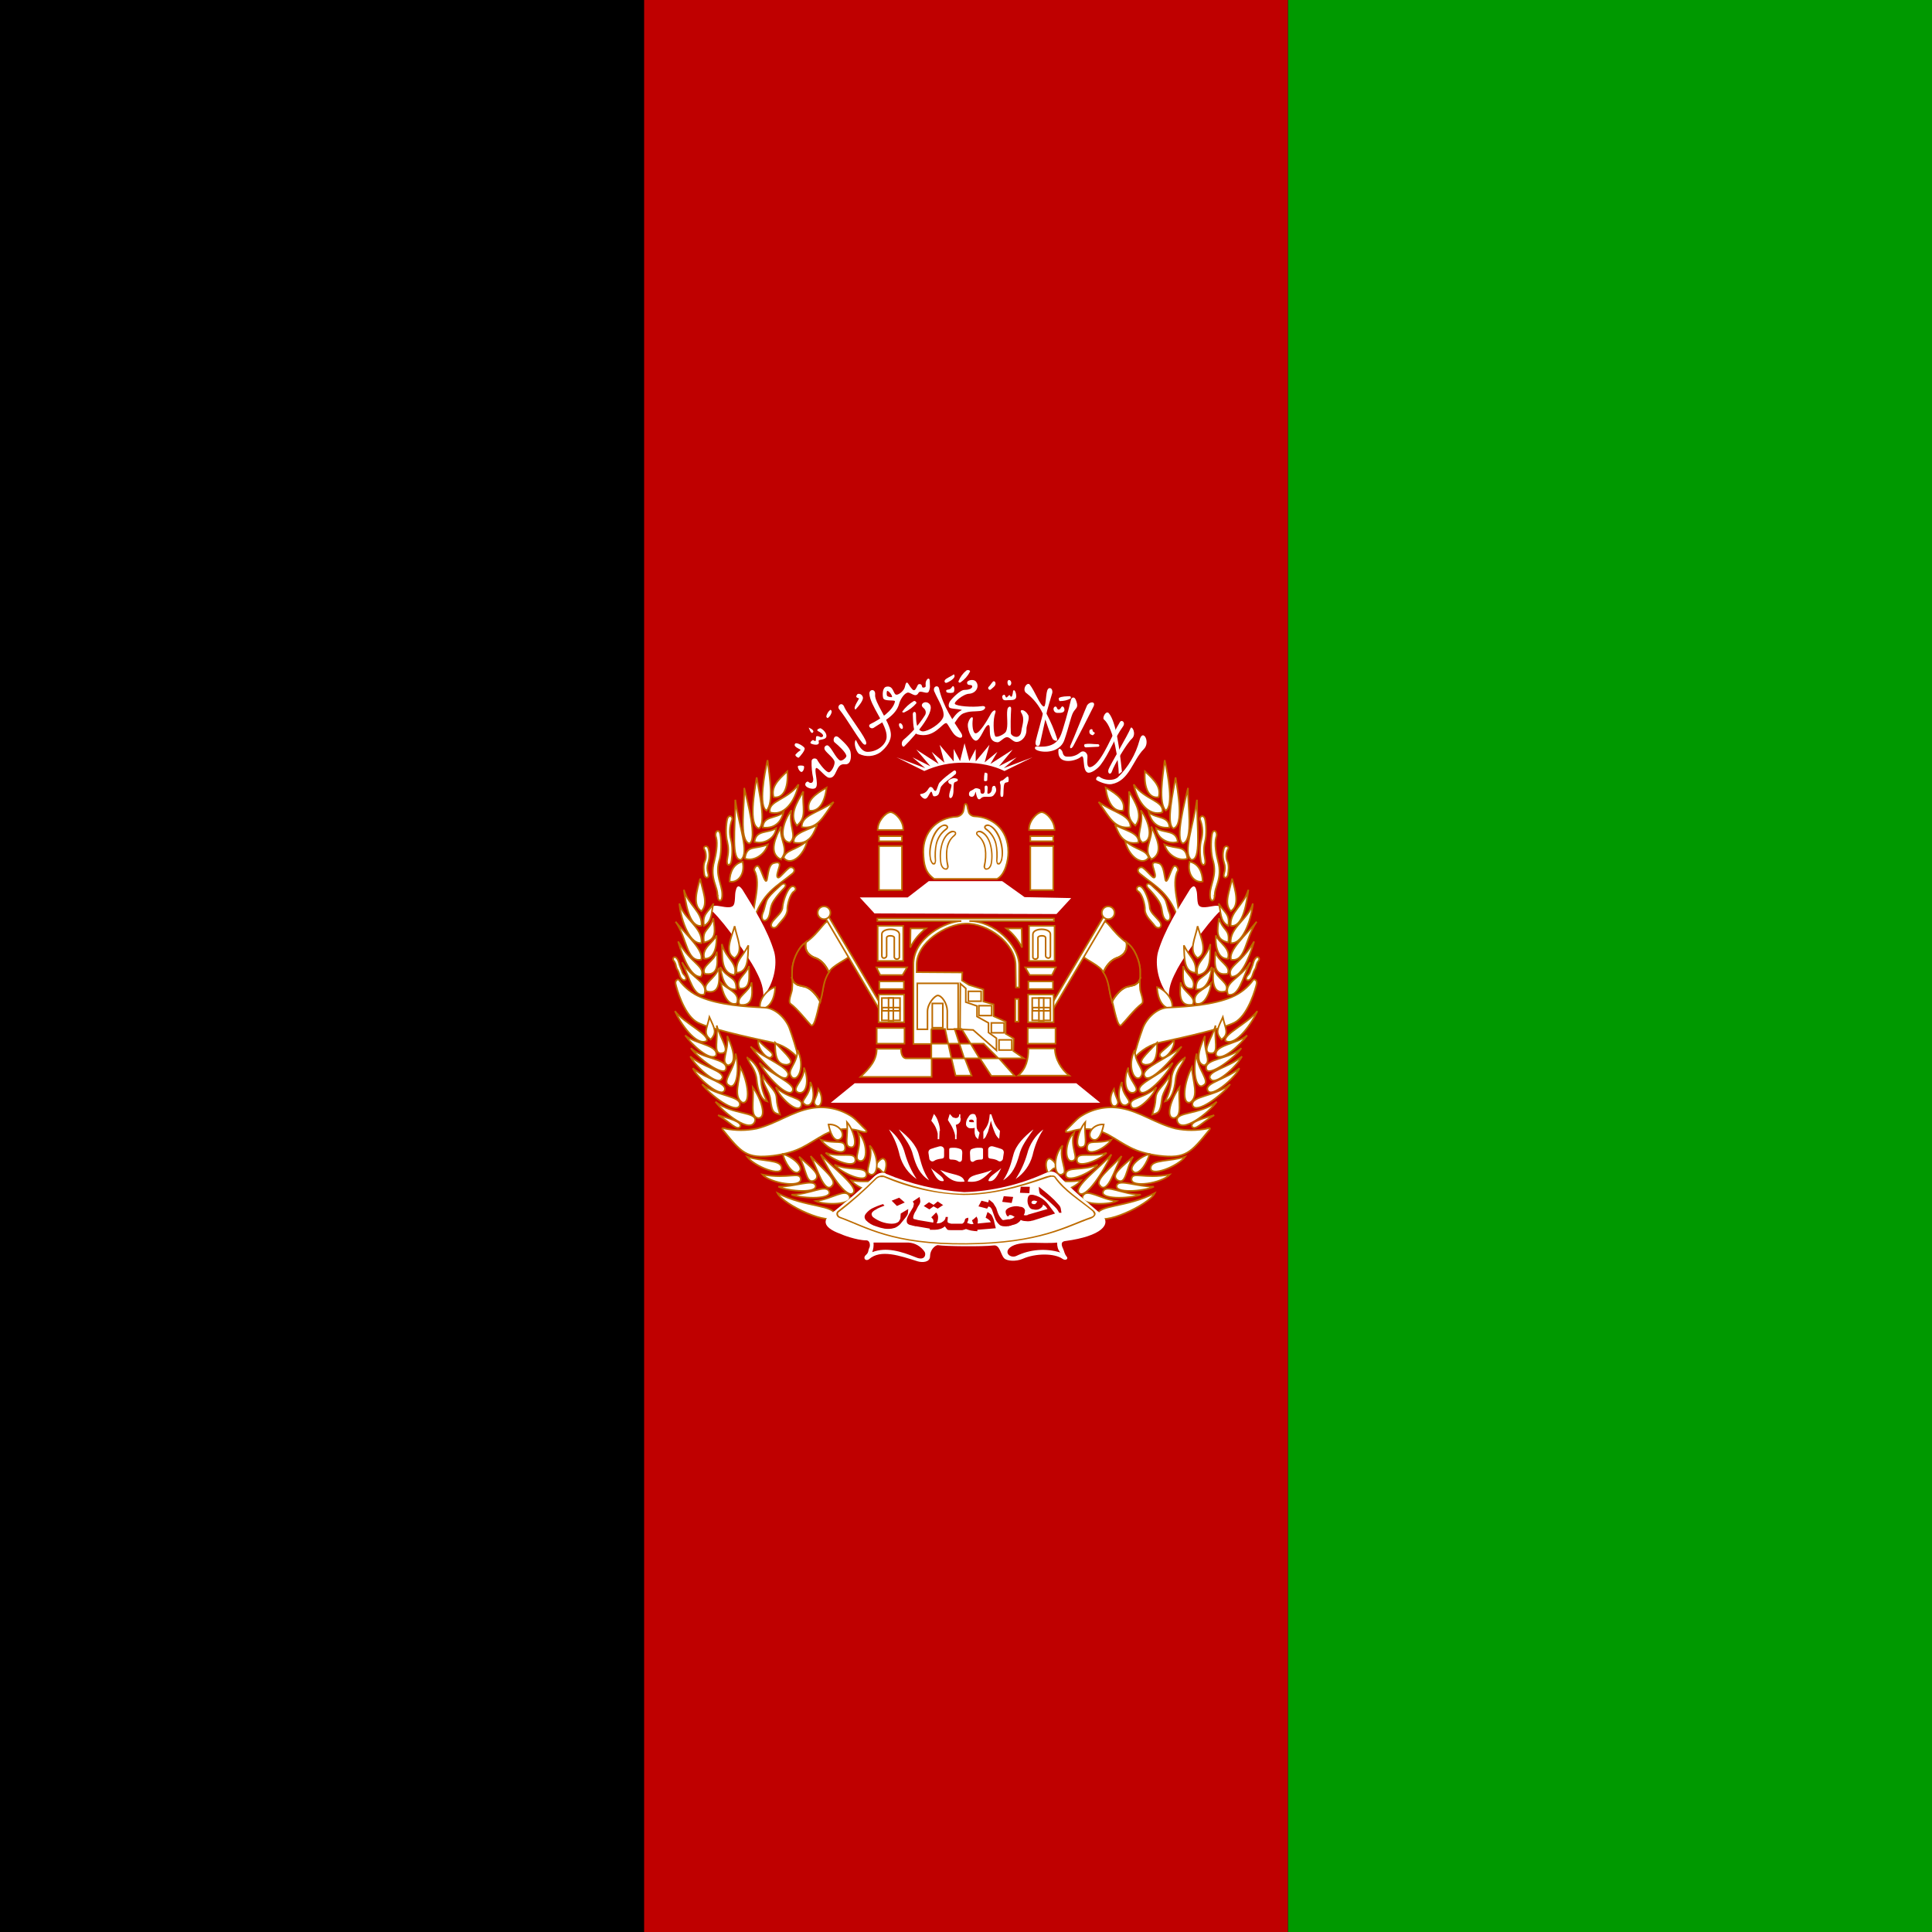
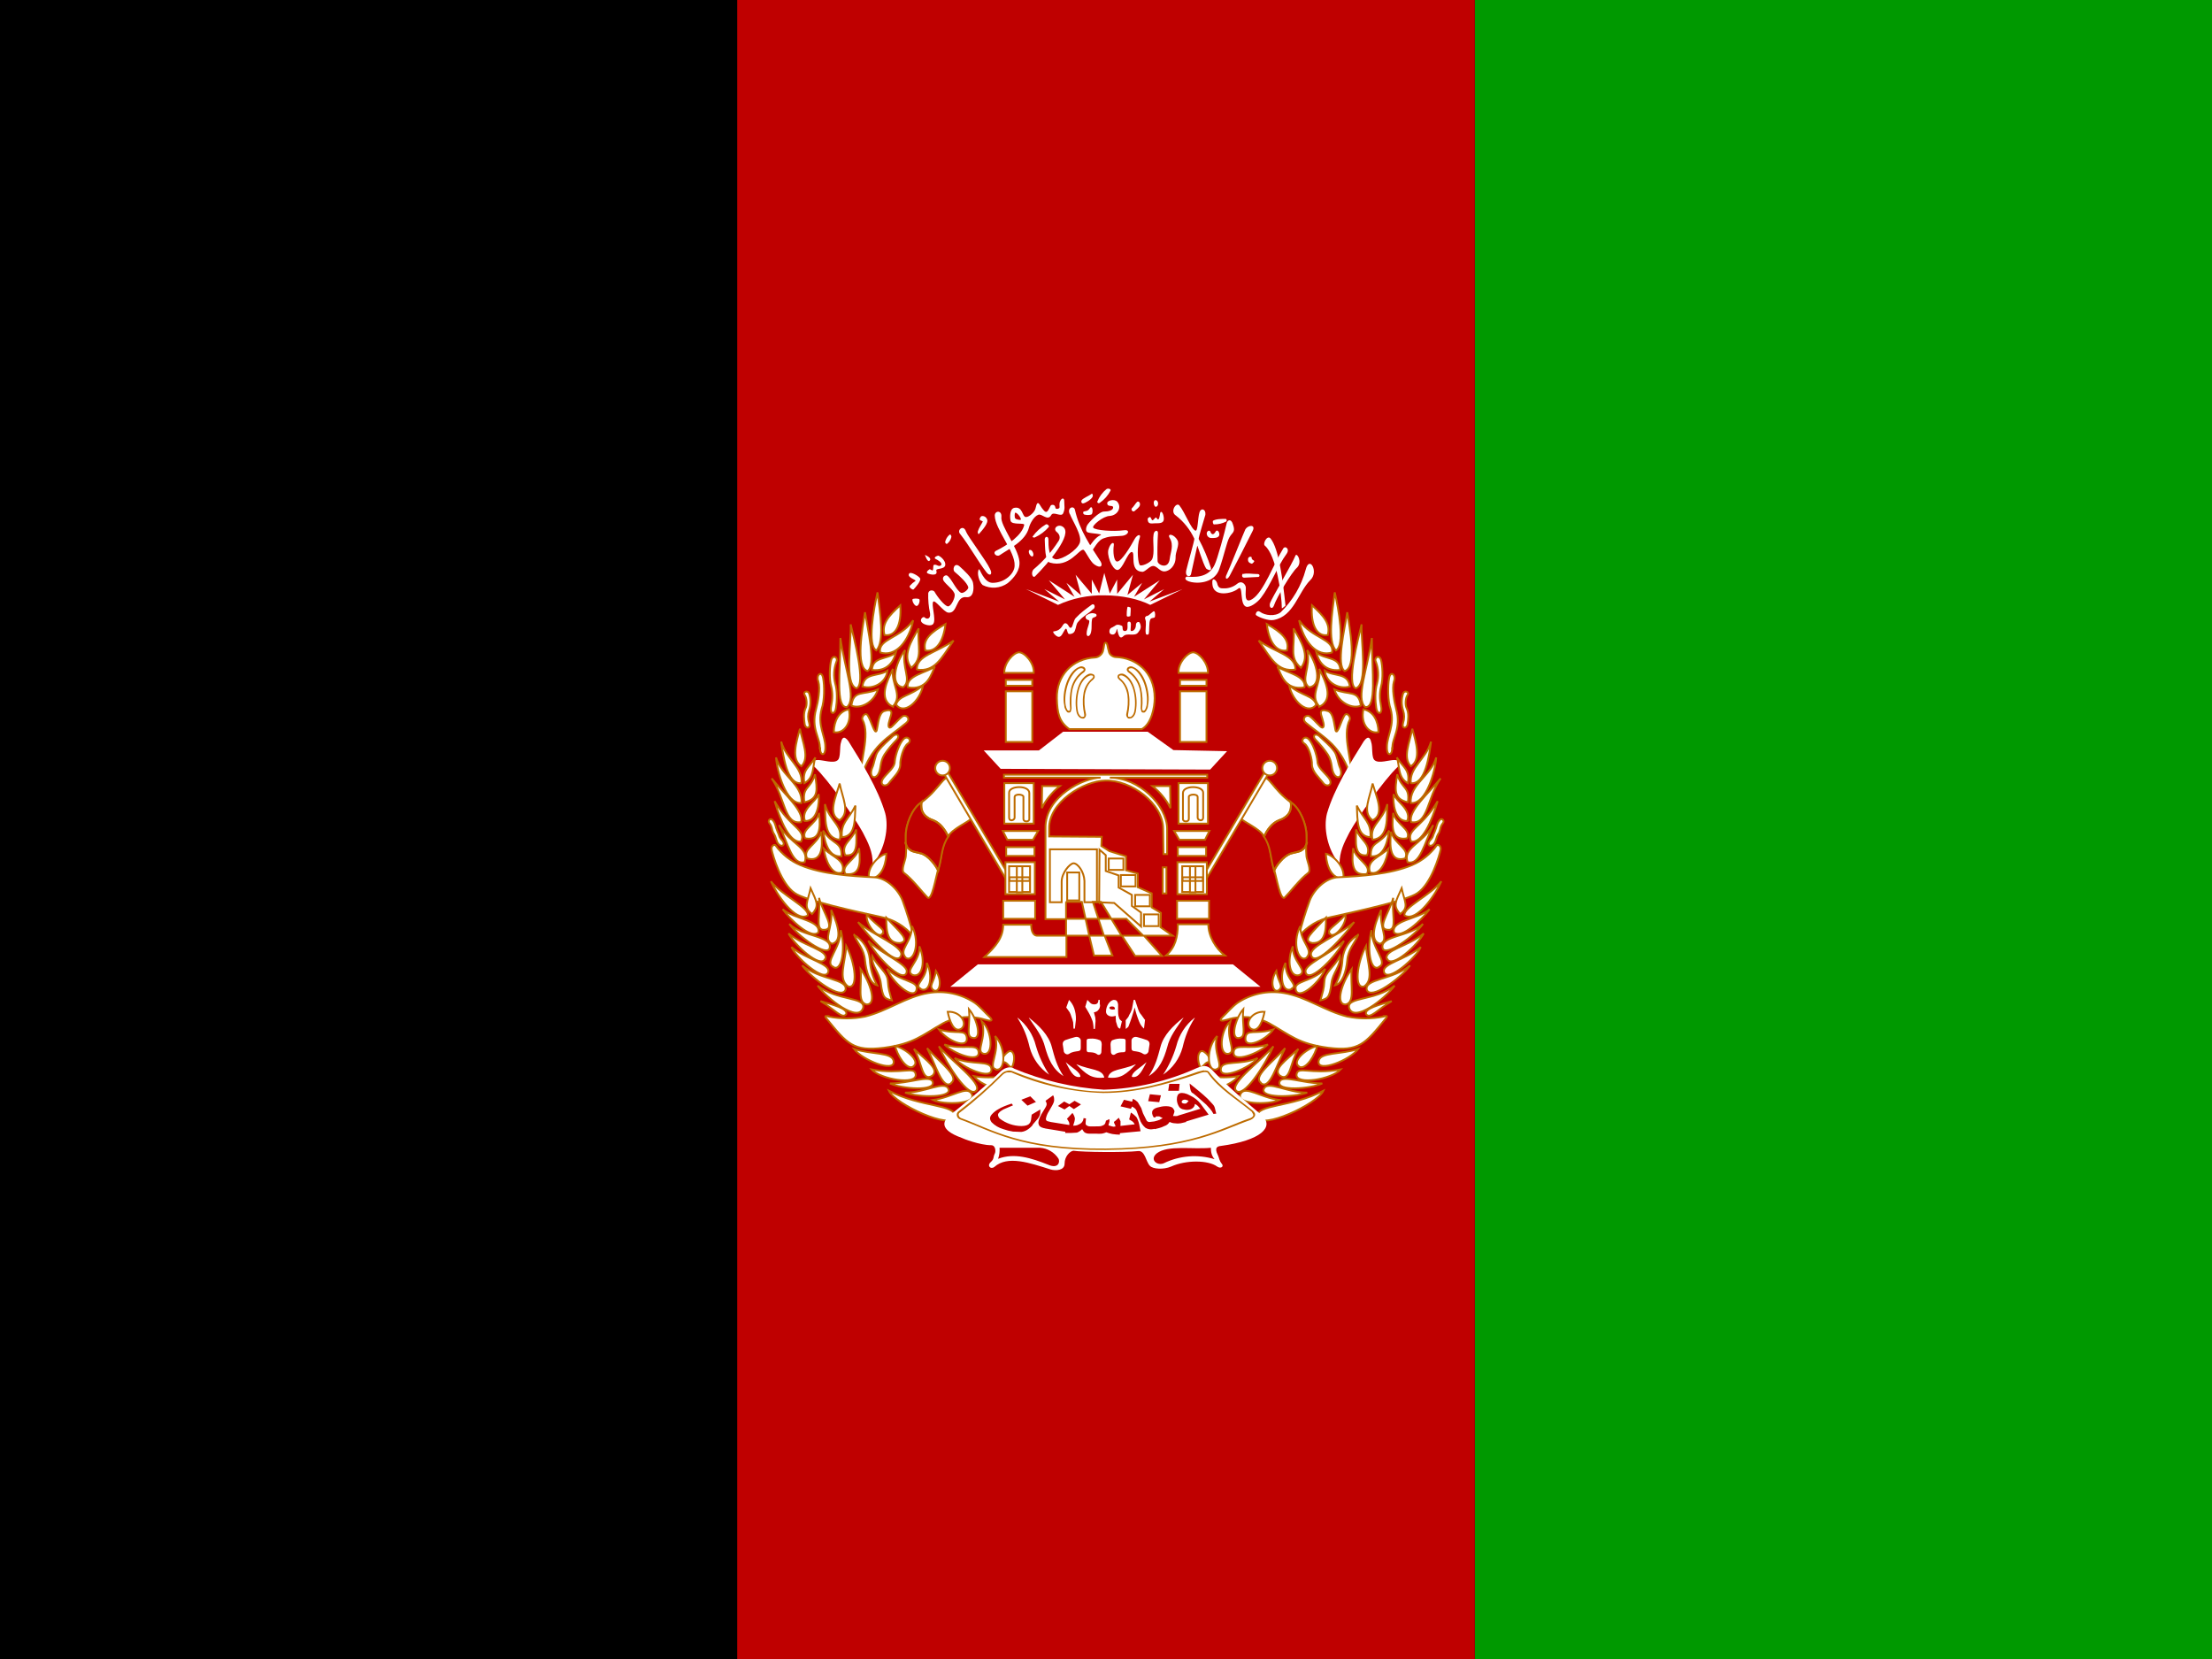
- <svg xmlns="http://www.w3.org/2000/svg" xmlns:xlink="http://www.w3.org/1999/xlink" id="flag-icon-css-af" viewBox="0 0 512 512">
+ <svg xmlns="http://www.w3.org/2000/svg" xmlns:xlink="http://www.w3.org/1999/xlink" id="flag-icon-css-af" viewBox="0 0 640 480">
  <g fill-rule="evenodd" stroke-width="1pt">
-     <path d="M0 0h512v512H0z" />
-     <path fill="#090" d="M341.3 0H512v512H341.3z" />
-     <path fill="#bf0000" d="M170.7 0h170.6v512H170.7z" />
+     <path d="M0 0h640v480H0z" />
+     <path fill="#090" d="M426.7 0H640v480H426.7z" />
+     <path fill="#bf0000" d="M213.3 0h213.4v480H213.3z" />
  </g>
-   <g fill="#fff" fill-rule="evenodd" stroke="#bd6b00" stroke-width=".5" transform="translate(2.2 86.8) scale(.84611)">
+   <g fill="#fff" fill-rule="evenodd" stroke="#bd6b00" stroke-width=".5" transform="translate(1 27.3) scale(1.06346)">
    <path d="M319.5 225.8h8.3c0 3.2 2 6.6 4.5 8.5h-16c2.5-2.2 3.2-5 3.2-8.5z" />
    <path stroke="none" d="M266.7 178.5l4.6 5 57 .2 4.6-5-14.6-.3-7-5h-23l-6.6 5.1h-15z" />
    <path d="M290 172.7h19.7c2.6-1.4 3.5-5.9 3.5-8.4 0-7.4-5.3-11-10.5-11.2-.8 0-1.7-.6-1.9-1.3-.5-1.6-.4-2.7-1-2.6-.4 0-.3 1-.7 2.4-.3.8-1.1 1.5-2 1.6-6.4.3-10.6 5-10.5 11.1.1 4 .6 6.4 3.4 8.4z" />
    <path stroke="none" d="M257.7 242.8H342l-7.5-6.1h-69.4l-7.5 6.1z" />
    <path d="M296.4 219.7l1.5 4.6h3.5l-2.8-4.6h-2.2zm-2 4.6l1 4.6h4l-1.5-4.6h-3.5zm7 0l2.8 4.6h5.9l-4.6-4.6h-4.1zm-34.5 10.4c3.1-2.9 5.1-5.3 5.1-8.8h7.6c0 2 .7 3.1 1.8 3h7.7v-4.5h-5.6v-24.7c-.2-8.8 10.6-13.8 15-13.8h-26.3v-.8h55.3v.8H301c7.9 0 15.5 7.5 15.6 13.8v7h-1l-.1-6.9c0-6.9-8.7-13.3-15.7-13.1-6 .1-15.4 5.9-15.3 13v2.2l14.3.1-.1 2.5 2.2 1.4 4.5 1.4v3.8l3.2.9v3.7l3.8 1.7v3.8l2.5 1.5-.1 3.9 3.3 2.3h-7.8l4.9 5.5h-7.3l-3.6-5.5h-4.7l2.1 5.4h-5l-1.3-5.4h-6.2v5.8H267zm22.2-15v4.6h5.3l-1-4.6H289z" />
    <path fill="none" d="M289.4 211.7h3.3v7.6h-3.3z" />
    <path fill="none" d="M284.7 219.8h3.2v-5.6c0-2.4 2.2-4.9 3.2-5 1.2 0 2.9 2.3 3 4.8v5.8h3.4v-14.4h-12.8v14.4zm25.6 3.3h4v3.2h-4zm-2.4-5.3h4v3.1h-4zm-3.9-5.4h4v3.1h-4zm-3.3-4.5h4v3.1h-4z" />
    <path fill="none" d="M298 219.8l4.2.2 7.3 6.4v-3.8l-2.5-1.8v-3l-3.6-2v-3.3l-3.5-1.2V207l-1.7-1.5-.1 14.4z" />
    <path d="M315.4 210.3h1v7.1h-1z" />
    <g id="a">
      <path d="M257.3 186.5c-1.2-2-2.7 2.8-7.8 6.3-2.3 1.6-4 5.9-4 8.7 0 2 .2 3.9 0 5.8-.1 1.1-1.4 3.8-.5 4.5 2.2 1.6 5.1 5.4 6.4 6.7 1.2 1 2.2-5.3 3-8 1-3 .6-6.7 3.2-9.4 1.8-2 6.4-3.8 6-4.6l-6.3-10z" />
      <path fill="#bf0000" d="M257 201.9a10 10 0 0 0-1.6-2.6 6.1 6.1 0 0 0-2.4-1.8 5.3 5.3 0 0 1-2.4-1.5 3.6 3.6 0 0 1-.8-1.5 5.9 5.9 0 0 1 0-2l-.3.3c-2.3 1.6-4 5.9-4 8.7a28.5 28.5 0 0 0 0 2.3c.2.5.3 1 .6 1.3l1.1.8 2.7.7a7.1 7.1 0 0 1 2.6 2 10.5 10.5 0 0 1 1.8 2.6l.2-.8c.8-2.7.7-5.9 2.6-8.5z" />
      <path fill="none" d="M249.8 192.4c-.5 3.3 1.4 4.5 3.2 5.1 1.8.7 3.3 2.6 4 4.4m-11.7 1.5c.8 3 2.8 2.6 4.6 3.2 1.8.7 3.7 3 4.5 4.8" />
      <path d="M255.6 184.5l1-.6 17.7 29.9-1 .6-17.7-30z" />
      <path d="M257.5 183.3a2 2 0 1 1-4 0 2 2 0 1 1 4 0zm15.2-24h7.2v1.6h-7.2zm0 3.1h7.2v13.8h-7.2zm-.4-5h8c.2-2.7-2.5-5.6-4-5.6-1.6.1-4.1 3-4 5.6z" />
      <path fill="#bd6b00" stroke="none" d="M292.6 155.8c-1.5.6-2.7 2.3-3.4 4.3-.7 2-1 4.3-.6 6.1 0 .7.3 1.1.5 1.5.2.3.4.5.6.5.3 0 .6 0 .7-.3l.2-.8c-.1-2-.1-3.8.3-5.4a7.7 7.7 0 0 1 3-4.4c.3-.2.4-.5.5-.7a1 1 0 0 0-.3-.7c-.4-.3-1-.4-1.5-.1zm.2.4c.4-.2.8 0 1 .1l.1.2c0 .1 0 .2-.3.4a8.2 8.2 0 0 0-3.1 4.6 16.7 16.7 0 0 0-.3 5.6 1 1 0 0 1-.2.6s0 .1-.2 0c0 0-.2 0-.4-.3a3.9 3.9 0 0 1-.4-1.2c-.3-1.8 0-4 .7-6 .7-1.8 1.8-3.4 3-4z" />
      <path fill="#bd6b00" stroke="none" d="M295.2 157.7c-1.5.7-2.5 2.3-3 4.2a13.6 13.6 0 0 0-.3 5.9c.2 1.3 1 2 1.6 2 .3.1.6 0 .8-.3.2-.3.3-.6.2-1-.4-1.6-.5-3.4-.3-5.1.3-1.7 1-3.2 2.2-4.1.3-.3.5-.5.5-.8a.8.8 0 0 0-.2-.6c-.4-.3-1-.4-1.5-.2zm.2.5c.4-.2.8-.1 1 0l.1.3-.3.4a6.5 6.5 0 0 0-2.4 4.4c-.3 1.8-.1 3.7.2 5.2.1.4 0 .6 0 .8l-.5.1c-.3 0-1-.5-1.2-1.7-.3-1.7-.2-3.9.3-5.7.5-1.8 1.5-3.3 2.8-3.8z" />
      <path d="M272.3 187.4h8v11h-8zm.5 17.4h7.7v2.4h-7.7zm-.2 4.1h8v8.7h-8zm-.6 10.5h8.7v4.9H272zm1.1-16.6h7l1.4-2.4h-9.6l1.2 2.4zm9.4-8.6l.1-6h4.8a17.4 17.4 0 0 0-4.9 6z" />
      <path fill="none" d="M273.6 196.7c0 1.3 1.5.8 1.5.1v-5.6c0-1 2.4-.8 2.4-.1v6c0 1 1.7.9 1.6 0v-7c0-2.2-5.5-2.1-5.5-.1v6.7zm0 13.3h5.7v7h-5.7z" />
      <path d="M277.2 213h2v1h-2zm-3.5 0h2v1h-2zm2-3h1.5v3h-1.5zm0 4h1.5v3.1h-1.5zM244 139c.4 5.5-1.4 8.6-4.3 8.1-.8-3 1-5.1 4.3-8.1zm-6.5 12.3c-2.6-1.3-.7-11.5.3-15.8.7 5.5 2 13.3-.3 15.8z" />
      <path d="M238.4 151.8c4.4 1.5 8-3.2 9.1-8.7-3.6 5-9.5 5-9 8.7zm-3.3 5.1c-3.4-.9-1.4-11.7-.7-16 .7 4.5 3.1 14.5.7 16zm1.2-.3c.2-3.7 3.9-2.7 6.5-4.7-.5 2-2 5.2-6.5 4.7zm-4.2 5c-3.4-1-1.4-12.6-1.6-17.4 1 4.2 4.2 16.3 1.6 17.4zm1.6-.5c2.8.9 6.5-1 6.8-4.3-2.5 1.7-6.3.4-6.8 4.3z" />
      <path d="M229.5 166.7c-3.2.3-1.8-9.6-1.8-18.8 1.2 8.6 4.5 16.5 1.8 18.8z" />
      <path d="M230.7 166.3c2.2 1 6.1-.7 7.2-4.4-4 1.7-6.6 0-7.2 4.4zm25.6-22.2c-.6 4.9-2.6 7.7-5.5 7.2-.8-3 1.6-5 5.5-7.2zm-7.8 12.4c4.9.7 6.6-3 10-7.9-4.7 3.4-10.2 4-10 8z" />
      <path d="M247 156c-2.6-3.2 0-7.3 2-10.7-.4 5.1 1.3 8-2 10.7zm-1 5.3c-.4-3.2 5-3.9 7.4-5.6-.9 1.8-2 6.7-7.5 5.6z" />
      <path d="M244.8 161.3c-3.7-.4-2.2-6.7.5-10.1-1.1 4.8 2 8.1-.5 10.1z" />
      <path d="M242 166.6c-4.2-2-1.5-7.2 0-10.3-.6 4.1 2.8 7.2 0 10.2z" />
      <path d="M242.8 166c2.2 3 6.5-.8 7.4-5.2-3.7 3.1-6.5 2.6-7.4 5.3zm-9.6 20.3c-.4-4.3 2.8-12 .5-16.2-.3-.6.7-2.1 1.4-1.2 1 1.5 2 5.7 2.5 4.1.4-1.7.5-4.6 2-5.2 1-.3 2.3-.6 1.9 1-.4 1.4-1.2 3.4-.3 3.5.5 0 2-2 3.3-3 1-.8 2.6.6 1 1.8-4.8 4-9.5 5.9-12.3 15.2zm-8.7 64.5c-.6 0-1.3-.3-.6.6 5.7 7 7.3 9 15.6 8 8.3-1.1 10.3-3.4 16.2-6.7a14.6 14.6 0 0 1 11.2-1c1.6.5 2.6.5 1.4-.7-1.2-1.1-2.5-2.7-4-3.8a17.5 17.5 0 0 0-12.7-2.7c-6 1-11.1 4.9-17.2 6.4a25 25 0 0 1-9.9 0zm47.8 12.5c1 .2 1.7 2.2 2.3.9.8-2.3.2-4-.8-3.9-1.2.3-3.1 3-1.5 3z" />
      <path stroke="none" d="M220.6 183c-1.2-1.4-.9-1.8 1-1.9 1.4 0 4.2 1 5.3.1 1-.7.5-3.7 1-5 .2-.9.7-2 2-.2 3.6 5.8 8 12.8 10 19.6 1 3.8 0 9.8-3.4 13.8 0-3.4-1.2-5.7-2.7-8.6-2-3.7-9.1-14-13.2-17.9z" />
      <path d="M235.5 213.4c4 0 4.7-5.3 4.7-6.8-2 .4-5.4 3.7-4.7 6.8zm34.5 51.9c2.8.6 2.7-6.2-.2-9.1 1.3 4.4-2 8.4.1 9zm-1.2-.1c.2 3.2-8-.4-10-3 4.8 2.1 9.8.4 10 3zm-3.5-4.6c.3 3.1-7 .3-9.3-2.1 4.9 1.6 9-.5 9.3 2zm1.3.4c2.9.7 2.4-6.4-.4-8.8 1.4 4.7-1.8 8.1.4 8.8zm-3-4.3c2.9.7 1.2-5.4-.9-7.8.4 4.4-1 7.5 1 7.8zm-1.5 0c.3 3.2-5.4.8-7.6-2.3 4.8 1.5 7.3-.3 7.6 2.3zm-1.5-2.5c1.8-1.3-.1-4.8-3.7-4.6.4 2.1 1.6 5.9 3.7 4.6zm14 14.7c.1 3.2-8 1.6-10.6-1.8 5.2 1 10.3-.8 10.5 1.8zm-32.4-5.8c.3 3.2-8.6-.4-10.8-3.4 4.7 1.6 10.5.8 10.8 3.4zm5.4 1.3c1.9-1.3-1.9-4.7-5-5.5.4 2.1 3 6.8 5 5.6zm.6 2.3c.2 2.9-9.5 1.3-12-1.4 8.3 1.5 11.7-1.1 12 1.4z" />
      <path d="M252.8 268.6c1 2.7-8.3 2-11.6.5 5.3 0 10.8-2.4 11.6-.5z" />
      <path d="M257.1 270.6c1 2.4-7.6 2.4-11.8 1 5.6 0 10.8-3.4 11.8-1zm6.3 1.3c1.6 2.9-7.6 3.1-10.5 1.7 5.2-.7 9.2-4 10.5-1.7zm-10.7-4.9c-2.9 1.8-2.7-3.6-5-7.3 3.6 3.3 7 5.6 5 7.3z" />
      <path d="M257.9 269c-2.4 2.1-4.4-5.3-6.6-9.5 3.6 4 8.8 7.7 6.6 9.4zm6.8 2c-2 2.4-8-7-10.2-12 3.3 3.9 11.8 10 10.2 12zm-5.8 7.2c-1 3.6-16.2-3.4-18-7.1 8.8 4.6 18.2 3.6 18 7zm-48.7-73.8c-.4-.5-1.4 0-1.2 1.1.3 1.5 2.5 9.2 6.3 11.8 2.7 2 17 5.1 23.4 6.5 3.6.7 6.5 2.5 8.9 5.3a94.4 94.4 0 0 0-3-9.8c-1.2-3-4.4-6.2-7.8-6.3-6.1-.3-14.1-.8-20-3.3a16 16 0 0 1-6.7-5.3z" />
      <path d="M245.5 234.9c2 1.4 4.1-3.7 1.7-8.6-.1 4.7-3.8 6.3-1.7 8.6z" />
      <path d="M247.4 239.6c2.7.8 3.5-4 1.8-7.8.3 4.1-4.3 6.6-1.8 7.8z" />
      <path d="M249.5 243.4c2.6 1.3 3.5-3.6 1.7-7.1.2 4.5-3.7 5.9-1.7 7z" />
      <path d="M248.4 243.7c-1 3-7-2.7-8-5.8 3.7 3.7 8.7 3.2 8 5.7z" />
      <path d="M245.7 239c-1.2 3-8.7-5-10.4-8.7 3.7 3.7 11.2 6.5 10.4 8.6z" />
      <path d="M244.2 234.3c-1.2 3.5-9.3-5.8-11.7-9.1 4 3.6 12.6 6.6 11.7 9.1zm-.3-3.4c3-.6-.1-3-3.7-6.9-.1 4.1.5 7 3.7 6.9z" />
      <path d="M239 228.5c1.3-1.3-1.1-1.9-4.1-5.3-.5 2.3 2.8 6.5 4.2 5.3zm14 15.2c1.6 1 2.6-2.3.7-5.2-.5 3.2-2.1 4-.7 5.2zm-34.2-20.3c-3.3 2-8.6-6-10-9.3 2.9 3.8 10.6 7.2 10 9.3z" />
      <path d="M221.7 228c-1.9 2-7.7-3.5-9.7-6.3 3 2.7 10.5 3 9.7 6.3z" />
      <path d="M224.8 232.2c-.6 2.8-9-3.5-11-6.5 3.6 3.5 11.6 3.2 11 6.5z" />
      <path d="M223.5 235.3c-1.3 2.5-8.2-3.8-9.9-7 4.3 3.6 11 4.5 10 7zM220 223c2.1-2.3 1.2-3.4-.4-7-.8 3.7-2.1 5.2.4 7zm2.9 4.3c4 .2 0-4.6-1-8.7.4 4.6-1 8.3 1 8.7z" />
      <path d="M225.4 231.1c2.7-.6 2-4.5-.2-9.2.5 5.1-2.3 8 .2 9.2zm-1 7.7c-1 3-8.8-4-10-6.8 4 3.4 10.7 4.5 10 6.8z" />
      <path d="M229.1 243.6c-1.1 3-9.3-3.2-11.8-6.6 4.9 4 12.4 3.6 11.8 6.6z" />
      <path d="M233.9 248.5c-1.3 4.3-9.9-2.6-12.4-6 5.4 4.2 13 3 12.4 6zm-8-11c2.3 1.1 3.2-5.4 1.9-10.1 0 5-4.7 8.8-2 10z" />
      <path d="M229.8 242.7c2.8.8 2-6.3-.5-11-.3 4.7-2.3 9 .5 11zm5 4.9c3 .1 1-6.1-1.6-9.6.4 4.5-1 9 1.6 9.6zm-5.5 2.6c-1 1.6-3.2-1.3-7-3.5 3.4 1 7.4 2 7 3.5zm-1.8-52.7c3-2.2.7-6.2 0-10-1 3.6-3.4 8.4 0 10zm0 5.3c-4.5-.5-3.8-6.1-4-9.7 1.4 4.9 5 5.7 4 9.8zm.6-.7c3.7-.2 3.5-4.4 3.7-8.6-1.9 3.9-4 4.5-3.7 8.6z" />
      <path d="M228 207.3c-3 .3-4.4-2.6-5-7 2.7 4.1 5.1 2.8 5 7zm1-.3c3.7.5 3-3.8 3-7-1.2 3-4.2 4-3 7z" />
      <path d="M223.2 205.2c.3 2.8 2.1 7.6 5 6.5 1.1-3.4-2.6-4.1-5-6.5z" />
      <path d="M229 212c-1.2-2.4 3-3.7 3.8-6.9.5 4.6.1 7.6-3.8 7zm-11.9-29.2c2.3-2.4.3-6.4-.4-10.2-1 3.6-2.5 8.4.4 10.2zm0 4.6c-4 .5-5-7.7-5.5-11.3 1.4 4.9 6 7 5.5 11.4zm.8 0c2.8-1.5 2.2-4.7 3-7-1.8 2.9-3.6 3.3-3 7z" />
      <path d="M217 192.8c-4.1.3-6.6-8.8-6.8-12.4 1.3 4.9 7.4 7.5 6.9 12.4zm.9-.2c4-.9 3.5-3.5 2.9-7.6-1.3 4.2-3.5 3.3-2.9 7.6z" />
      <path d="M217 198c-4.6.8-4.3-6.6-8-11.9 3.2 4 9 9 8 11.9zm1-.3c3.6.2 4-5.1 3.8-7.3-.9 2.2-5 4.2-3.7 7.4z" />
      <path d="M209.8 192.3c1.7 5.7 4.2 11.4 7.2 11 1.5-3.3-2.9-3.7-7.2-11z" />
      <path d="M218.1 202.4c-1.2-2.5 3-3.7 3.8-6.9.5 4.6.1 7.6-3.8 6.9zm-7.1-3.6c2.5 5.1 3.6 11 7 10.1 1.3-4-3.8-4.8-7-10.1z" />
      <path d="M218.7 208c-1.5-2.8 2.7-3.7 3.8-7.4.5 4.8 0 8.3-3.8 7.3zm7.2-34.5c2.4.6 5-2.1 4.1-6.2-2.8.6-4 3.2-4.1 6.2zm-7.9-2.1c.2 1.2 1.7 1.3 1.2-.4a5.3 5.3 0 0 1 0-3.4 7.5 7.5 0 0 0 0-4.6c-.4-1-1.8-.4-1.2.4.6.9.7 2.8.2 3.7-.6 1.3-.4 3-.2 4.3zm22.9 16c-1 1.3-2.9.4-1.4-1.5 1.2-1.5 3-2.8 3-4.4.2-2 1.3-5 2.4-6.1 1.1-1.1 2.4.4 1.2 1.2-1.3.8-2.2 4.4-2.1 5.8-.1 2-2 3.5-3.1 5zm-3-2.3c-1 1.4-2.4.5-1.6-1.7.7-1.5.8-3.5 1.6-4.6 1.2-1.7 3-3.1 4.1-4.2 1.2-1 2 0 1 1a27 27 0 0 0-3.3 4c-1.4 2.2-.8 4-1.8 5.5zm-15.7-7.2c-.1 2 1.5 2.4 1.4-.4 0-3-2.2-5.8-1-10.3.8-2.2.8-6.3.4-8.4-.4-2.2-2-.8-1.3.9.6 2-.1 5.6-.6 7.5-1.5 5.4 1.2 8 1 10.7zm4.3-11c-.2 1.9-1.8 2-1.3-.5.4-2 .4-3.6 0-5.3-.6-2.1-.4-5.7 0-7.2.5-1.6 2-.7 1.4.5a9.9 9.9 0 0 0-.3 5.9c.6 2 .5 4.8.2 6.7zM210.9 204c.8.9 2 .3 1-1-1-1-.7-1.2-1.3-2.4-.6-1.4-.5-2.1-1.2-3-.7-1-1.6 0-1 .7.8 1 .6 1.6 1 2.5 1 1.5.7 2.3 1.5 3.2zm20.4 24.6a8.6 8.6 0 0 1 4.4 6.7 16 16 0 0 0 2 7.1c-2-.5-3-3.7-3.3-6.8-.3-3.2-2-4.5-3-7zm5.1 5.9c1.7 3.1 4 4.3 4.2 6.6.2 2.7.4 2.8 1.1 5.4-2-.5-2.5-.7-3-4.7-.3-2.8-2.6-4.7-2.3-7.3z" />
      <path stroke="none" d="M289 263.3c1 1.8 2 4.5 4 4 0-1.3-2.1-2.3-4-4zm3 .6c3.7 1.6 7 1.2 7.5 3.6-3.6.4-5-1-7.6-3.6zm-16.1-12.7a14 14 0 0 1 5 7.7 29 29 0 0 0 3.6 7.8 13 13 0 0 1-5.3-7.4c-.7-3-1.6-5.3-3.3-8zm3.1 0c2.8 2.2 5.4 4.8 6.2 7.9.8 2.9 1.3 5.1 3.2 8-3-1.9-4.1-4.7-5-7.8-.7-3-2.5-5.2-4.4-8zm9.2 7.3a1.1 1.1 0 0 1 .7-1.2 33.4 33.4 0 0 1 2.6-.8c1-.3 1.6.4 1.6.9v2c0 .7-.2.8-.7.9-.7.1-1.7.2-2.4.7-.6.4-1.2.1-1.5-.5l-.3-2zm10.6 0c0-.6-.2-1.1-.6-1.2a5.4 5.4 0 0 0-2.4-.4c-1 0-1.1.2-1.1.6v2.1c0 .8 0 .8.4 1 .7 0 1.8 0 2.5.6.5.3 1 0 1.1-.6l.1-2.1z" />
    </g>
    <use width="100%" height="100%" x="-600" transform="scale(-1 1)" xlink:href="#a" />
    <g stroke="none">
      <path d="M328.5 286.6c0 1.2.2 2.2 1 3.1a19 19 0 0 0-13.8 1.1c-1.8.8-4-1-1.9-2.7 3-2.3 9.7-1 14.7-1.5zm-57.5 0a7 7 0 0 1-.4 3c4.4-1.7 9.1-.2 13.6 1.6 3 1.3 3.3-1 2.8-1.7a6.5 6.5 0 0 0-5-2.9h-11zm3.8-21.7c-1.3-.5-2.7 0-4 1.4-4.3 4.2-9.4 8.3-13.5 11.6-1.5 1.3-3 3.7 3.4 6 .3.2 5 2 8 2 1.3 0 1.3 1.8 1 2.3-.5 1-.1 1.4-1.1 2.3-1.1 1 0 2.1 1 1.3 3.6-3.2 9.6-1.1 15.3.7 1.4.4 3.8.3 3.8-1.6 0-2 1.5-3.4 2.4-3.5 2.4.4 14 .5 17.5.1 2-.3 2.2 2.9 3.3 4 .8.9 3.7 1.1 5.8.2 4-1.8 10-1.8 12.5 0 1 .7 1.9 0 1.3-.7-.8-1-.7-1.6-1.1-2.4-1-2-.2-2.4.8-2.5 11-1.5 14.6-5.2 11.2-8.3-4.4-3.8-9.2-7.7-13.4-12.2-1.2-1.2-2-1.7-4.3-.7a66.5 66.5 0 0 1-25.3 5.9 76 76 0 0 1-24.6-5.8z" />
      <path fill="#bd6b00" d="M326.6 265.5l-1.6.4c-9 3.2-17.2 5.4-25.7 5.4-8.3 0-17-2.4-24.9-5.6a2.3 2.3 0 0 0-1.5 0c-.5.1-1 .4-1.3.7a115.5 115.5 0 0 1-11.8 10.3c-.7.5-.6 1.8.5 2.2 8.3 3 16.4 8.5 39.6 8.3 23.5-.2 31.8-5.6 39.2-8.1.5-.2 1-.5 1.3-1a1 1 0 0 0 .1-.8 2 2 0 0 0-.6-.8c-4.3-3.5-8.8-6.3-11.8-10.4-.3-.5-.9-.6-1.5-.5zm0 .5c.5 0 1 0 1.1.3 3 4.3 7.7 7 11.9 10.5l.4.7a.5.5 0 0 1 0 .4c-.1.3-.6.6-1 .7-7.6 2.6-15.7 8-39 8.2-23.2.2-31.2-5.3-39.5-8.3-.8-.4-.7-1.2-.4-1.4 4.2-3.2 8.2-6.8 11.8-10.4a2.5 2.5 0 0 1 1.1-.6h1.2a68 68 0 0 0 25 5.6c8.7 0 17-2.2 26-5.3a6.7 6.7 0 0 1 1.5-.4z" />
      <path d="M269.7 114.6c0-1.4 2-1.5 1.8.4-.3 2.3 4.5 8.3 4.9 12 .3 2.5-1.5 4.6-3.2 6a6.6 6.6 0 0 1-6.8.5c-.9-.8-1.7-3.3-1-4.3.2-.3 1.3 3.7 3.7 3.7 3.3 0 6-2.5 6-4.7.2-3.8-5.3-9.8-5.4-13.6zm9.5 9.4c.6-.4 1.4 1.3.8 1.7-.5.3-1.5-1.3-.8-1.8zm1.5-3.5c-.3.2-.8 0-.7-.2a12 12 0 0 1 3.6-3.3c.4-.2 1 .4.8.7a11 11 0 0 1-3.7 2.8zm12.6-10c.3-.6 2.1-1.3 2.6-1.7.4-.5.6.4.4.7-.3.7-1.9 1.7-2.6 1.8-.3 0-.6-.4-.4-.7zm4.3.3a8.3 8.3 0 0 1 2.5-3.4c.5-.3 1.3 0 1.1.4a9 9 0 0 1-2.9 3.3c-.3.3-.8 0-.7-.3zm-3.7 2.7c-.3.2-.1.7.1.8.6.2 1.5.2 2 0 .6-.4.3-2.9-.5-1.6-.6.8-1 .6-1.6.8zm-7.3 5.6c-1.3-1 .4-2.4 1.7-1.4 2.7 2-4 9.8-7.6 13.4-.7.7-1.3-1-.4-1.9a33.7 33.7 0 0 0 6.7-7.6c.4-.5.7-1.6-.4-2.5zm15.3-6.6c.1-1-1.6 0-1.6-1.3 0-.7 1.9-1.2 2.7-.4 1.3 1.4.3 3.7-2 3.9-1.8 0-5 2.7-4.5 3.2.5.7 5.4 1.1 8.3.7 1.8-.3 1.4 1.3-.4 1.5-1.8.2-3.2 0-4.8.6-2 .5-2.8 3-3.9 4-.2.2-.8-.8-.6-1.2.8-1.2 2-3 3.4-3.6.8-.3-2.4-.4-3.4-.7-.8-.2-.6-1.3-.3-1.9.4-.8 3.4-3.9 4.7-3.8 1.1 0 2.3-.3 2.4-1zm5 .2c.6-.5 1-1.3 1.5-1.8.3-.3.9 0 .8.8-.1.7-1 1.2-1.5 1.7-.5.3-1-.4-.7-.7zm6.5-2.3c.9 0 1 1.6.2 1.8-.6.2-1-1.7-.2-1.8zm-2.1 5c0 1.5.7 1.4 2 1.3 1.3 0 2.4 0 2.4-1.2 0-1.3-.7-2.5-1-1.6-.1.8-.3 2.2-.8 1.6-.4-.5-.2-.6-1 .2-.5.5-.5-.2-.8-.6-.2-.3-.8.2-.8.4zm-9.2 7.2c-.3 1.9 0 4.5.9 4.5 1.2 0 3.6-4 4.8-6.2.7-1.2 1.8-1.4 1.3-.1-.7 1.9-.6 6 0 7.2.4.6 3-.6 3.4-1.5.8-1.7.1-4.8.4-6.7.1-1.2 1.3-1.5 1.2-.3a75.6 75.6 0 0 0-.1 7.5c0 1 2.9 2.4 3.3-.6.2-1.8 1.2-3.7 0-5.7-.8-1.3 1.1-1.2 2.1.6.7 1.2-.6 3.2-.5 4.7 0 2.4-1.8 3.8-3.1 3.8-1.2 0-2-1.5-3-1.5s-2.2 1.7-3 1.6c-3.6-.2-1.7-5.3-2.8-5.4-1.2 0-2.5 5-4 4.9-1.4-.2-3-4.2-2.3-5.8.5-1.6 1.5-2 1.4-1zm16.9-8c-1.7-1 0-3.7.9-2.8 1.6 2 3.2 6.5 4.4 6.9.7.2.6-3.4 1.1-5 .4-1.3 1.8-.9 1.6.7-.1.5-2 6.4-1.8 6.6a47.1 47.1 0 0 1 3.3 7.8c.3 1.2-1.1.4-1.3.2-.9-1.4-2.4-6.5-2.4-6.2l-1.7 7.7c-.2 1-1.7.8-1.3-1 .3-1.4 2.3-8.3 2.2-8.6a17.2 17.2 0 0 0-5-6.3z" />
      <path d="M322 131.2c-.4 0-1.2 1 1.2 1.5 3.1.6 6.6-.5 7.6-3.6 1.3-3.7 2-7.2 2.7-8.5.8-1.5 1.8-1.4 1-3.6-.5-1.7-1.5-1.2-1.7-.3-.5 2.3-2.6 10-3.3 11.3-1.2 2.6-3.7 3.6-7.5 3.2z" />
      <path d="M328.4 119c-.4-.7-1.2 0-1 .7a1.2 1.2 0 0 0 1.2 1c.7 0 2.2.1 2.2-1 0-.8-.7-1.5-1.1-.6-.5.8-1 .7-1.3 0zm.7-3c-.2.2 0 1.1.3 1a7 7 0 0 0 3.3-.8c.2-.2.1-.7-.2-.7-1 0-2.6 0-3.4.5zm8.8 2.3c.8-1.2 2.8-1.3 2 .4a614.3 614.3 0 0 1-6.3 12.3c-.8 1.4-1.4.7-.8-.4.7-1.4 4.9-12 5.1-12.3z" />
      <path d="M330.2 133c-.2-.8-1.5-2-1.3.2.2 3.8 5.5 2.6 7 1.3s.3 4.3 2.2 4.9c1 .3 3-1.1 4-2.4 2.7-3.5 4.5-8.6 7-12 1-1.4-.5-2.4-1-1.3-2.4 3.8-5.2 11.6-8.3 13.6-2.5 1.6-1.7-2-1.8-3.2-.1-.8-1.1-2-2.4-.9a5.5 5.5 0 0 1-3.7 1.2c-.7 0-1.4 0-1.7-1.4z" />
      <path d="M339.6 126c0-.3-1.1-.4-1 .7 0 .8 1 1 1.1 1 1.5-1.2-.3-.6-.1-1.8zm-2.3 4.4c-.3 0-.6 1 .2 1.1l3.9-.2c.4 0 .6-.9-.4-.8-1.2 0-2.7-.3-3.7 0zm-62-16.6c.5 0 1.6 1.4 1.5 1.9 0 .2-1.2 0-1.5-.3-.3-.3-.2-1.6 0-1.6zm-5.3 10.4c-1 .6.2 1.7 1 1.2 2.8-1.9 7-3.8 8-7.5.3-1.2 1.4-3.1 2.5-3.5 1-.5 2.6 1.9 3.6 0 .6-1 2.7.7 3.2-.4.6-1.3.3-2 .3-3.4 0-.8-.7-1-1.2.3-.2.6 0 1.2-.1 1.6-.2.2-.6.4-1 .2-.2-.2 0-.7-.6-1-.2 0-.6-.1-.8.2-.7 1.3-1 2.5-2.1 1-.9-1-1.4-3.1-2-.3-.2 1-1.7 2.4-2.6 2.4-1.1 0-.8-3-3.2-2.5-1.3.3-1.2 2.7-1 3.5.3 1.3 4 .4 3.7 1.2-.6 2.7-4.4 5.4-7.7 7zm-22.7 13.2c-.1.5.5 1.7 1.1 1.8.6 0 1-1.3.8-1.8-.2-.3-1.8-.3-1.9 0zm3.3 4.9c-.4-.4-1.6.7-.6 1.5.5.5 2.5 1.1 3 .2.8-1.2-.7-5.5 0-6 .5-.5 2.8 2.8 4 3 2.7.4 2-4.6 5-4.2 1.9.2 2.1-2.2 1.8-3.8-.2-1.5-2.6-3.6-3.7-4.6-1.4-1.2-2.1 1-1.2 1.6 1.2 1 3.3 2.9 3.6 4.1.1.6-1.4 1.8-2 1.5-1.4-.8-2.6-4-3.8-4.7-.4-.2-1.4.3-1 1.3.6 1.1 3 2.7 3.1 3.9.1 1-1 3.2-1.8 3.2-.9 0-3-2.7-3.7-4-.4-.5-1.5-.5-1.7.4a22 22 0 0 0 .5 5.5c.2 1.6-.9 1.7-1.5 1.1zm-4-8.6c-.4.4.8 1.2 1 1 .4-.4 2.1-2.3 1.8-3-.3-.6-2.6-2-3-1.3-.7 1.1 2.2 1.7 1.7 2a7 7 0 0 0-1.5 1.3zm4.1-8.4s.8 2.5 1.4 1.4c.4-.7-1.4-1.4-1.4-1.4zm1.2 4c-.2 0-1 .7-.5 1 .8.4 2.9.8 2.4-.7-.3-.9 3.2 0 2.3-2.4a3.7 3.7 0 0 0-1.7-1.7c-.4 0-1.5.5-.8.9.5.2 2 1.1 1.5 1.7-.7.6-1.1-.3-1.9-.1-.4 0-.1 1.2-.4 1.5 0 .2-.7-.4-.9-.3zm5.5-9.5a3.5 3.5 0 0 0-1.2 2c0 .2.3.6.5.5a3.2 3.2 0 0 0 1.2-1.9c0-.3-.2-.8-.5-.6zm2.8-.3c-.8-1 1-2.6 1.7-.5.5 1.3 5.5 7.9 6.5 10.1.8 1.5 0 2.1-.9 1-2.5-3.2-4.6-7.2-7.3-10.6zm5.2.1c.9-1 2.7-3 2.2-4-.4-1-1.5-1-1.7-.7-1 1.3.8 1 .5 1.4-.5 1-1 1.6-1.3 2.6-.1.3.1.9.3.7zm77.8 3.2c-.7-.5.6-3 1.5-2 2.3 2.7 3.4 11.6 4.1 18.3 0 0-1 .9-1 .7 0-3.5-1.5-14.4-4.6-17zm-53.1-8.6c-.8-1.8 1.1-2.4 1.4-1.2 1.3 5.8 4.5 10.2 7 14.1.7 1.2 0 2-1.7.8-1.2-.8-2.5-3.9-3-4-1.2-.2-3.8 5-9.1 3.5-1.4-.4-1.3-4.5-1.4-6.3 0-.9 1-1 1 0 0 1.7 0 5.2 2.1 5.4 1.8 0 5.6-2.4 6.4-4.4.8-2-1.9-5.9-2.7-8z" />
      <path d="M344.6 138.4c.4-1.2 6.1-10.8 6.9-12.9.4-1 2 1.8.4 3.3-1.4 1.2-5.5 8-6.3 10.4-.4 1-1.4.5-1-.8z" />
      <path d="M354.3 129.3c1-4 3.6.6 1.3 2.8-3.4 3.4-4.5 9.9-10 10.9-1.4.3-4-.7-4.8-1.3-.3-.2.2-1.6 1.1-.9 1.3 1 4.1 1.3 5.6.1a25.4 25.4 0 0 0 6.8-11.6zm-57 12.7c-.3.3-1 .3-1.1.7-.3 1.4 0 2.2-.3 3.6s-1.3 1.4-1.2.3c0-1.4 1.3-3.5.4-3.6-.6-.1-1-.9-.4-1.3 1.1-.7 1.7-.6 2.4-.4.3.1.4.5.2.7z" />
      <path d="M296.5 140c-1.4 1.4-2.8 1.9-4.1 3.5-.6.6-.5 1.5-.9 2.4-.3.9-1.4 1-1.7.9-.5-.4-.4-2-1-1.2-.6.9-.9 2-1.7 2-.7 0-2-1.5-1.3-1.5 2.3-.3 2.2-2 3-2.2 1-.1 1 1.5 1.7 1.2.4-.2.7-2.1 1.2-2.6 1.5-1.6 2.7-2.4 4.3-3.6.7-.6 1.3.5.5 1.2zm5.3 5c-1.2.2-1 1.7-.6 1.8.5.3 1.4.4 1.7-1.3.2-.7.3 3.5 1.8 1.9 1-1 3.1.2 4-1 .7-.9 1-1.5.4-2.7-.2-.3-1-.2-1 .7 0 .8-.5 1.7-1.3 1.6-.4-.1.2-1.9-.2-2.4a.5.5 0 0 0-.7 0c-.3.4.3 2.2-.6 2.4-1.2.2-.6-1.2-1-1.4-1.7-.8-1.8.2-2.5.3zm9-3c.9-.2.6-.2 2-1.3.5-.4.6.8.5 1.3 0 .7-1 .2-1.3.9-.4.9-.2 3-.4 3.8 0 .4-.8.4-.8 0-.2-1 .1-2 0-3.3 0-.4-.5-1.1 0-1.3zm-5-2.5c-.2.9-.2 1.6-.2 2.3 0 .5 1 .2 1 .1 0-.8.2-2 0-2.3-.2-.1-.7-.3-.8-.1z" />
      <path d="M299.5 130.2l-1.4 5.6-2-3.8v3.9l-4.4-5.2 1.5 5.6-4-3.4 2.2 3.8-7-4.5 4.4 5.2-5.6-2.8 4 3.4-9-3.4 8.7 4.3a29 29 0 0 1 12.6-2.6c4.9 0 9.3 1 12.5 2.6l8.8-4.3-9 3.4 4-3.4-5.5 2.8 4.3-5.2-7 4.5 2.2-3.8-4 3.3 1.5-5.5-4.3 5.2V132l-2 3.8-1.5-5.6z" />
    </g>
  </g>
-   <path fill="#fff" d="M249 299.7l-.1 2.2h-.4v-1.5a7.4 7.4 0 0 0-.4-1.3 5.8 5.8 0 0 0-.5-1 11.3 11.3 0 0 0-.8-1.1l.7-1.8a5.3 5.3 0 0 1 1.1 2 7.5 7.5 0 0 1 .5 2.5m5.5-3.4c0 .6-.1 1-.3 1.2-.2.3-.6.5-1 .6l.2 1.1a5.3 5.3 0 0 1 0 1.7v1h-.4v-1a4.4 4.4 0 0 0-.2-.8 28.8 28.8 0 0 0-.3-.8 8.4 8.4 0 0 0-.6-1.2l-.8-1.3.5-1.6.8.9.7.2c.7 0 1-.3 1-1h.3a8 8 0 0 0 0 .5v.5m5.1 3.9l-.4 1.7-.6-.6a3.5 3.5 0 0 1-.3-1 9.9 9.9 0 0 1 0-1.4 3 3 0 0 1-.9.1c-.4 0-.7 0-1-.3a1 1 0 0 1-.4-.8c0-.7.2-1.3.6-1.8.3-.6.7-.9 1.2-.9.3 0 .6.1.7.3l.3.8v1.6c0 .7 0 1.2.2 1.4 0 .3.3.5.6.9m-1.5-2.9c0-.4-.3-.6-.7-.6a.8.8 0 0 0-.4.1c-.2.1-.2.2-.2.3 0 .2.2.3.8.3a2.2 2.2 0 0 0 .5 0m6.9 2.3l-.2 2.1c-.4-.3-.8-.8-1.1-1.5a20 20 0 0 1-1.1-3.3 41.3 41.3 0 0 1-.8 3l-.6 1.3a2 2 0 0 1-.6.6v-2l.8-1.2a6 6 0 0 0 .6-1.4 16 16 0 0 0 .3-2h.4l.7 2a6.7 6.7 0 0 0 1.6 2.4" />
-   <path fill="#bf0000" d="M280.5 319.2c.3.3.5.6.6 1l.2 1.2h-.6a6.2 6.2 0 0 0-.7-1.1 15.2 15.2 0 0 0-1-1l-1.3-1.2a27.3 27.3 0 0 0-1.6-1.3l-.5-.4-.2-.6a9 9 0 0 1-.1-1.3l2.1 1.7a35.3 35.3 0 0 1 2 1.8l1.1 1.2m-7.6-4.6l-.1 1.6-2.5-.1.2-1.6h2.4m6.7 7.1l-6 1.9-1.2-1.6 5.2-1.5a6.3 6.3 0 0 0-.5-.7l-.7-.5a1.1 1.1 0 0 1-.4.8 2 2 0 0 1-.8.5 2.7 2.7 0 0 1-1.4 0c-.5 0-.8-.3-1-.6a3.1 3.1 0 0 1-.5-1.7c0-.8.2-1.3.6-1.5.6-.2 1.4 0 2.5.5a6.5 6.5 0 0 1 2.4 2l1.8 2.4m-4.7-3.2a3.1 3.1 0 0 0-.6-.2.9.9 0 0 0-.5 0 .5.5 0 0 0-.4.3.4.4 0 0 0 0 .4l.4.2h.5a.9.9 0 0 0 .3-.3l.3-.4m-6.4-1.2l-.4 1.6-2.5-.3.4-1.5 2.5.2m6 6l-1.4.4a4.2 4.2 0 0 1-1.4 0 2.8 2.8 0 0 1-1.2-.3c-.2.4-.6.7-1.1 1a5.9 5.9 0 0 1-1.3.4l-1 .3-.8-1.6 1-.2 1-.3.6-.4a4.7 4.7 0 0 0-.7-.4 1 1 0 0 0-.6-.1.3.3 0 0 0-.2 0 .5.5 0 0 0 0 .3h-.5c-.4-.7-.5-1.2-.3-1.6.3-.4.8-.7 1.6-.9.8-.2 1.5-.2 2.1 0 .6 0 1 .3 1.2.6.1.2.2.4.1.6 0 .2 0 .5-.3 1a1.6 1.6 0 0 0 1 0l1.3-.3.8 1.6m-6.4 1.5l-1.3.2c-.7 0-1.3 0-1.8-.4a4.3 4.3 0 0 1-1.3-2l-.6-1.7a2 2 0 0 0-.6-1l-.8-.3.5-1.7 1.1.9.8 1.3.4 1.2a5 5 0 0 0 1 1.7c.2.3.4.4.7.3l1.3-.2.6 1.7m-5.5-6l-.9 1.5-2.3-.6.8-1.5 2.4.6m1.4 6.7l-6 .5-.3-1.6 5-.5a1.9 1.9 0 0 0-.6-.7 6 6 0 0 0-.8-.5l.5-1.5c.5.3 1 .6 1.2 1 .2.4.5 1 .6 1.7l.4 1.6m-4.8.8a13 13 0 0 1-1.8-.2 8.3 8.3 0 0 1-1.3-.4 4.5 4.5 0 0 1-1 .3h-3c-.5 0-.8 0-1-.2l-.6-.8a3.3 3.3 0 0 1-1.3.7 4 4 0 0 1-1.3.2h-1.4l.2-1.8 1.3.1c.7 0 1.3 0 1.7-.3.6-.3 1-.8 1-1.4h.6a22.9 22.9 0 0 0-.1 1c0 .3 0 .5.3.6l.7.2h2.9c.4-.2.6-.5.7-1l.1-.3a2.6 2.6 0 0 1 .4-.2l.4-.1v.6l-.3.8a6.4 6.4 0 0 0 1.7.4c0-.1 0-.3-.2-.5 0-.3-.2-.4-.2-.5a.4.4 0 0 1 .1-.2l.3-.2.8-.7.3.7c0 .2.1.5 0 .8l-.1 2.4m-9-7l-1.5 1-1.1-.6-1.1.8-1.5-.9 1.4-1 1.2.7 1.1-.9 1.5 1m-2.4 6.4l-5.8-1 .7-1.6 4.8.8a1.3 1.3 0 0 0 0-.8 4 4 0 0 0-.5-.6l1.3-1.3c.3.4.5.8.5 1.2 0 .4 0 1-.4 1.7l-.6 1.6m-4.9-.8l-1.2-.3c-.7-.1-1.1-.4-1.2-.9-.1-.5.1-1.2.7-2.2l1-1.7.2-.9-.3-.6 1.8-1.2.2 1.1c0 .4-.2.9-.6 1.4l-.6 1.2a4 4 0 0 0-.7 1.7c0 .3.1.5.4.5l1.2.3-.9 1.6m-3-6.3l-2 .9-1.4-1.4 2-.8 1.5 1.3m-.9 5.3a4 4 0 0 1-1.2 1.1c-.4.3-.9.4-1.4.5a7 7 0 0 1-1.9 0 11.8 11.8 0 0 1-2.2-.6 6 6 0 0 1-2.7-1.6c-.5-.6-.5-1.2 0-1.8a5.6 5.6 0 0 1 1.5-1.3 18.8 18.8 0 0 1 3-1.2l.4.4c-1 .4-1.8.7-2.2 1a3.3 3.3 0 0 0-1 .7c-.3.4-.3.8.1 1.3a8.4 8.4 0 0 0 5 1.8c1 0 1.6-.3 1.9-.6l.4-.7.1-1.4 2-1.2-.1 1.2c-.1.4-.4.8-.8 1.3l-.9 1.1" />
+   <path fill="#fff" d="M311.3 295l-.3 2.6h-.4l-.1-1.8a9.3 9.3 0 0 0-.5-1.6 7.3 7.3 0 0 0-.5-1.3l-1-1.4.8-2.2a6.6 6.6 0 0 1 1.5 2.4 9.4 9.4 0 0 1 .5 3.2m7-4.2c0 .7-.2 1.2-.5 1.5-.2.3-.6.6-1.3.7l.4 1.5a6.7 6.7 0 0 1 0 2 22.5 22.5 0 0 1-.1 1.3h-.4a8.2 8.2 0 0 0-.1-1.3 5.5 5.5 0 0 0-.2-1l-.4-1a10.5 10.5 0 0 0-.7-1.4l-1-1.7.6-2 1 1c.3.2.6.3 1 .3.8 0 1.2-.4 1.2-1.3h.4v1.4m6.4 4.8l-.5 2.1c-.4 0-.6-.3-.8-.7l-.4-1.3a12.4 12.4 0 0 1-.1-1.7 4 4 0 0 1-1 .2 2 2 0 0 1-1.3-.4 1.3 1.3 0 0 1-.5-1c0-.9.3-1.7.7-2.3.5-.7 1-1 1.5-1.1.5 0 .8.1 1 .4a2 2 0 0 1 .3.9v2c0 .9.1 1.5.3 1.9 0 .3.3.6.8 1m-2-3.5c0-.6-.3-.8-.8-.8a1 1 0 0 0-.6.1c-.2.1-.2.2-.2.3 0 .3.3.5 1 .5l.6-.1m8.7 3l-.3 2.6c-.5-.4-1-1-1.4-2a25.4 25.4 0 0 1-1.3-4.1 52.8 52.8 0 0 1-1.8 5.5 2.9 2.9 0 0 1-.8.7v-2.5c.6-.7.9-1.1 1-1.5a7.6 7.6 0 0 0 .8-1.7l.5-2.7h.4l.9 2.7c.2.6.5 1.2.9 1.6l1 1.4" />
+   <path fill="#bf0000" d="M350.8 319.4c.4.4.6.8.7 1.2l.4 1.6-.8.1a7.8 7.8 0 0 0-1-1.5 18.8 18.8 0 0 0-1.1-1.2 46 46 0 0 0-1.7-1.5 34.4 34.4 0 0 0-2-1.7c-.4-.2-.6-.4-.6-.5a1.9 1.9 0 0 1-.3-.8 11.2 11.2 0 0 1-.2-1.6l2.7 2.2a44.3 44.3 0 0 1 2.5 2.2l1.4 1.5m-9.5-5.8l-.2 2H338l.3-2h3m8.4 8.9l-7.6 2.3-1.3-2 6.5-2-.7-.8a2.8 2.8 0 0 0-.9-.6 1.4 1.4 0 0 1-.4 1 2 2 0 0 1-1 .6 3.4 3.4 0 0 1-1.8 0 2 2 0 0 1-1.3-.7 4 4 0 0 1-.7-2.2c0-1 .3-1.6.9-1.8.7-.2 1.8 0 3 .7a8.1 8.1 0 0 1 3 2.4l2.3 3.1m-5.8-4a3.8 3.8 0 0 0-.8-.3 1.1 1.1 0 0 0-.6 0 .7.7 0 0 0-.5.3.5.5 0 0 0 0 .6l.5.2h.6l.4-.3.4-.5m-8-1.6l-.5 2-3.2-.3.5-2 3.1.3m7.5 7.7l-1.7.4a5.3 5.3 0 0 1-1.7 0 3.6 3.6 0 0 1-1.5-.4c-.3.5-.8 1-1.5 1.2a7.4 7.4 0 0 1-1.6.6l-1.2.3-1-2 1.1-.3a9.1 9.1 0 0 0 1.3-.4l.9-.5-1-.5h-.7a.4.4 0 0 0-.2 0 .6.6 0 0 0-.2.3h-.5c-.5-.8-.6-1.5-.3-2s.9-.8 2-1a6.8 6.8 0 0 1 2.6-.2c.8.1 1.3.4 1.5.9.2.2.2.5.2.7l-.4 1.2h.5a2 2 0 0 0 .6 0l1.7-.3 1 2m-8 1.8l-1.6.3a3 3 0 0 1-2.2-.4 5.5 5.5 0 0 1-1.7-2.6l-.8-2.2a2 2 0 0 0-.8-1 4.6 4.6 0 0 0-.9-.5l.6-2.1c.6.3 1 .6 1.4 1l1 1.7.5 1.5 1.1 2.2c.3.3.7.4 1 .3l1.7-.2.7 2m-7-7.5l-1 1.9-3-.7 1-1.9 3 .7m1.8 8.4l-7.5.7-.4-2 6.2-.7a2.3 2.3 0 0 0-.6-.8 8.3 8.3 0 0 0-1-.6l.5-2c.7.4 1.2.9 1.6 1.3.3.5.6 1.2.8 2.1l.4 2m-6 1a17 17 0 0 1-2.2-.2 10.5 10.5 0 0 1-1.7-.5 5.6 5.6 0 0 1-1.3.4 9.9 9.9 0 0 1-1.7 0h-2a2.5 2.5 0 0 1-1.2-.3c-.3-.2-.5-.5-.8-1a4.1 4.1 0 0 1-1.5 1l-1.7.1h-1.7l.2-2.1h1.7c.8 0 1.5 0 2.1-.4a2 2 0 0 0 1.3-1.8l.7.1a30.2 30.2 0 0 0-.1 1.3c0 .3 0 .5.3.7.3.2.6.3 1 .3h1.5c1 0 1.6 0 2-.2.6-.2.9-.5 1-1.1l.1-.4s.3 0 .5-.2l.5-.2v.4a8.9 8.9 0 0 1 0 .3l-.3 1.1a12.4 12.4 0 0 0 2 .5c.1-.2 0-.4-.1-.7l-.3-.6a.5.5 0 0 1 .1-.3l.3-.2 1-.9.5 1v1l-.2 2.9m-11.3-8.7l-2 1.3-1.3-.9-1.4 1-1.9-1 1.8-1.3 1.5.8 1.5-1 1.8 1m-3 8.2l-7.3-1.2.8-2 6.2 1c0-.4 0-.7-.2-1a5.2 5.2 0 0 0-.5-.8l1.6-1.7c.4.6.6 1 .7 1.6 0 .5-.2 1.2-.5 2.1l-.8 2m-6.1-1l-1.6-.3c-.9-.2-1.4-.6-1.5-1.2-.2-.6.1-1.5.8-2.8l1.2-2c.3-.5.4-.9.3-1.2a2.2 2.2 0 0 0-.3-.7l2.2-1.6c.3.5.3 1 .3 1.4 0 .5-.3 1.1-.7 1.8l-.8 1.4a5.8 5.8 0 0 0-.9 2.2c0 .4.2.6.5.7l1.6.4-1.1 2m-3.8-8l-2.5 1.1-1.8-1.7 2.6-1 1.7 1.7m-1 6.6a6.8 6.8 0 0 1-1.6 1.4 4.2 4.2 0 0 1-1.7.6l-2.4-.1a14.8 14.8 0 0 1-2.8-.7 7.7 7.7 0 0 1-3.4-2c-.6-.8-.6-1.5 0-2.2a7 7 0 0 1 2-1.6c.8-.5 2-1 3.8-1.6l.4.5-2.8 1.2c-.5.3-1 .6-1.3 1-.4.4-.3 1 .2 1.6a10.5 10.5 0 0 0 6.3 2.2c1.2 0 2-.3 2.3-.7.3-.3.4-.6.5-1l.2-1.6 2.5-1.5a8 8 0 0 1-.1 1.5 4.4 4.4 0 0 1-1 1.6l-1.2 1.4" />
</svg>
